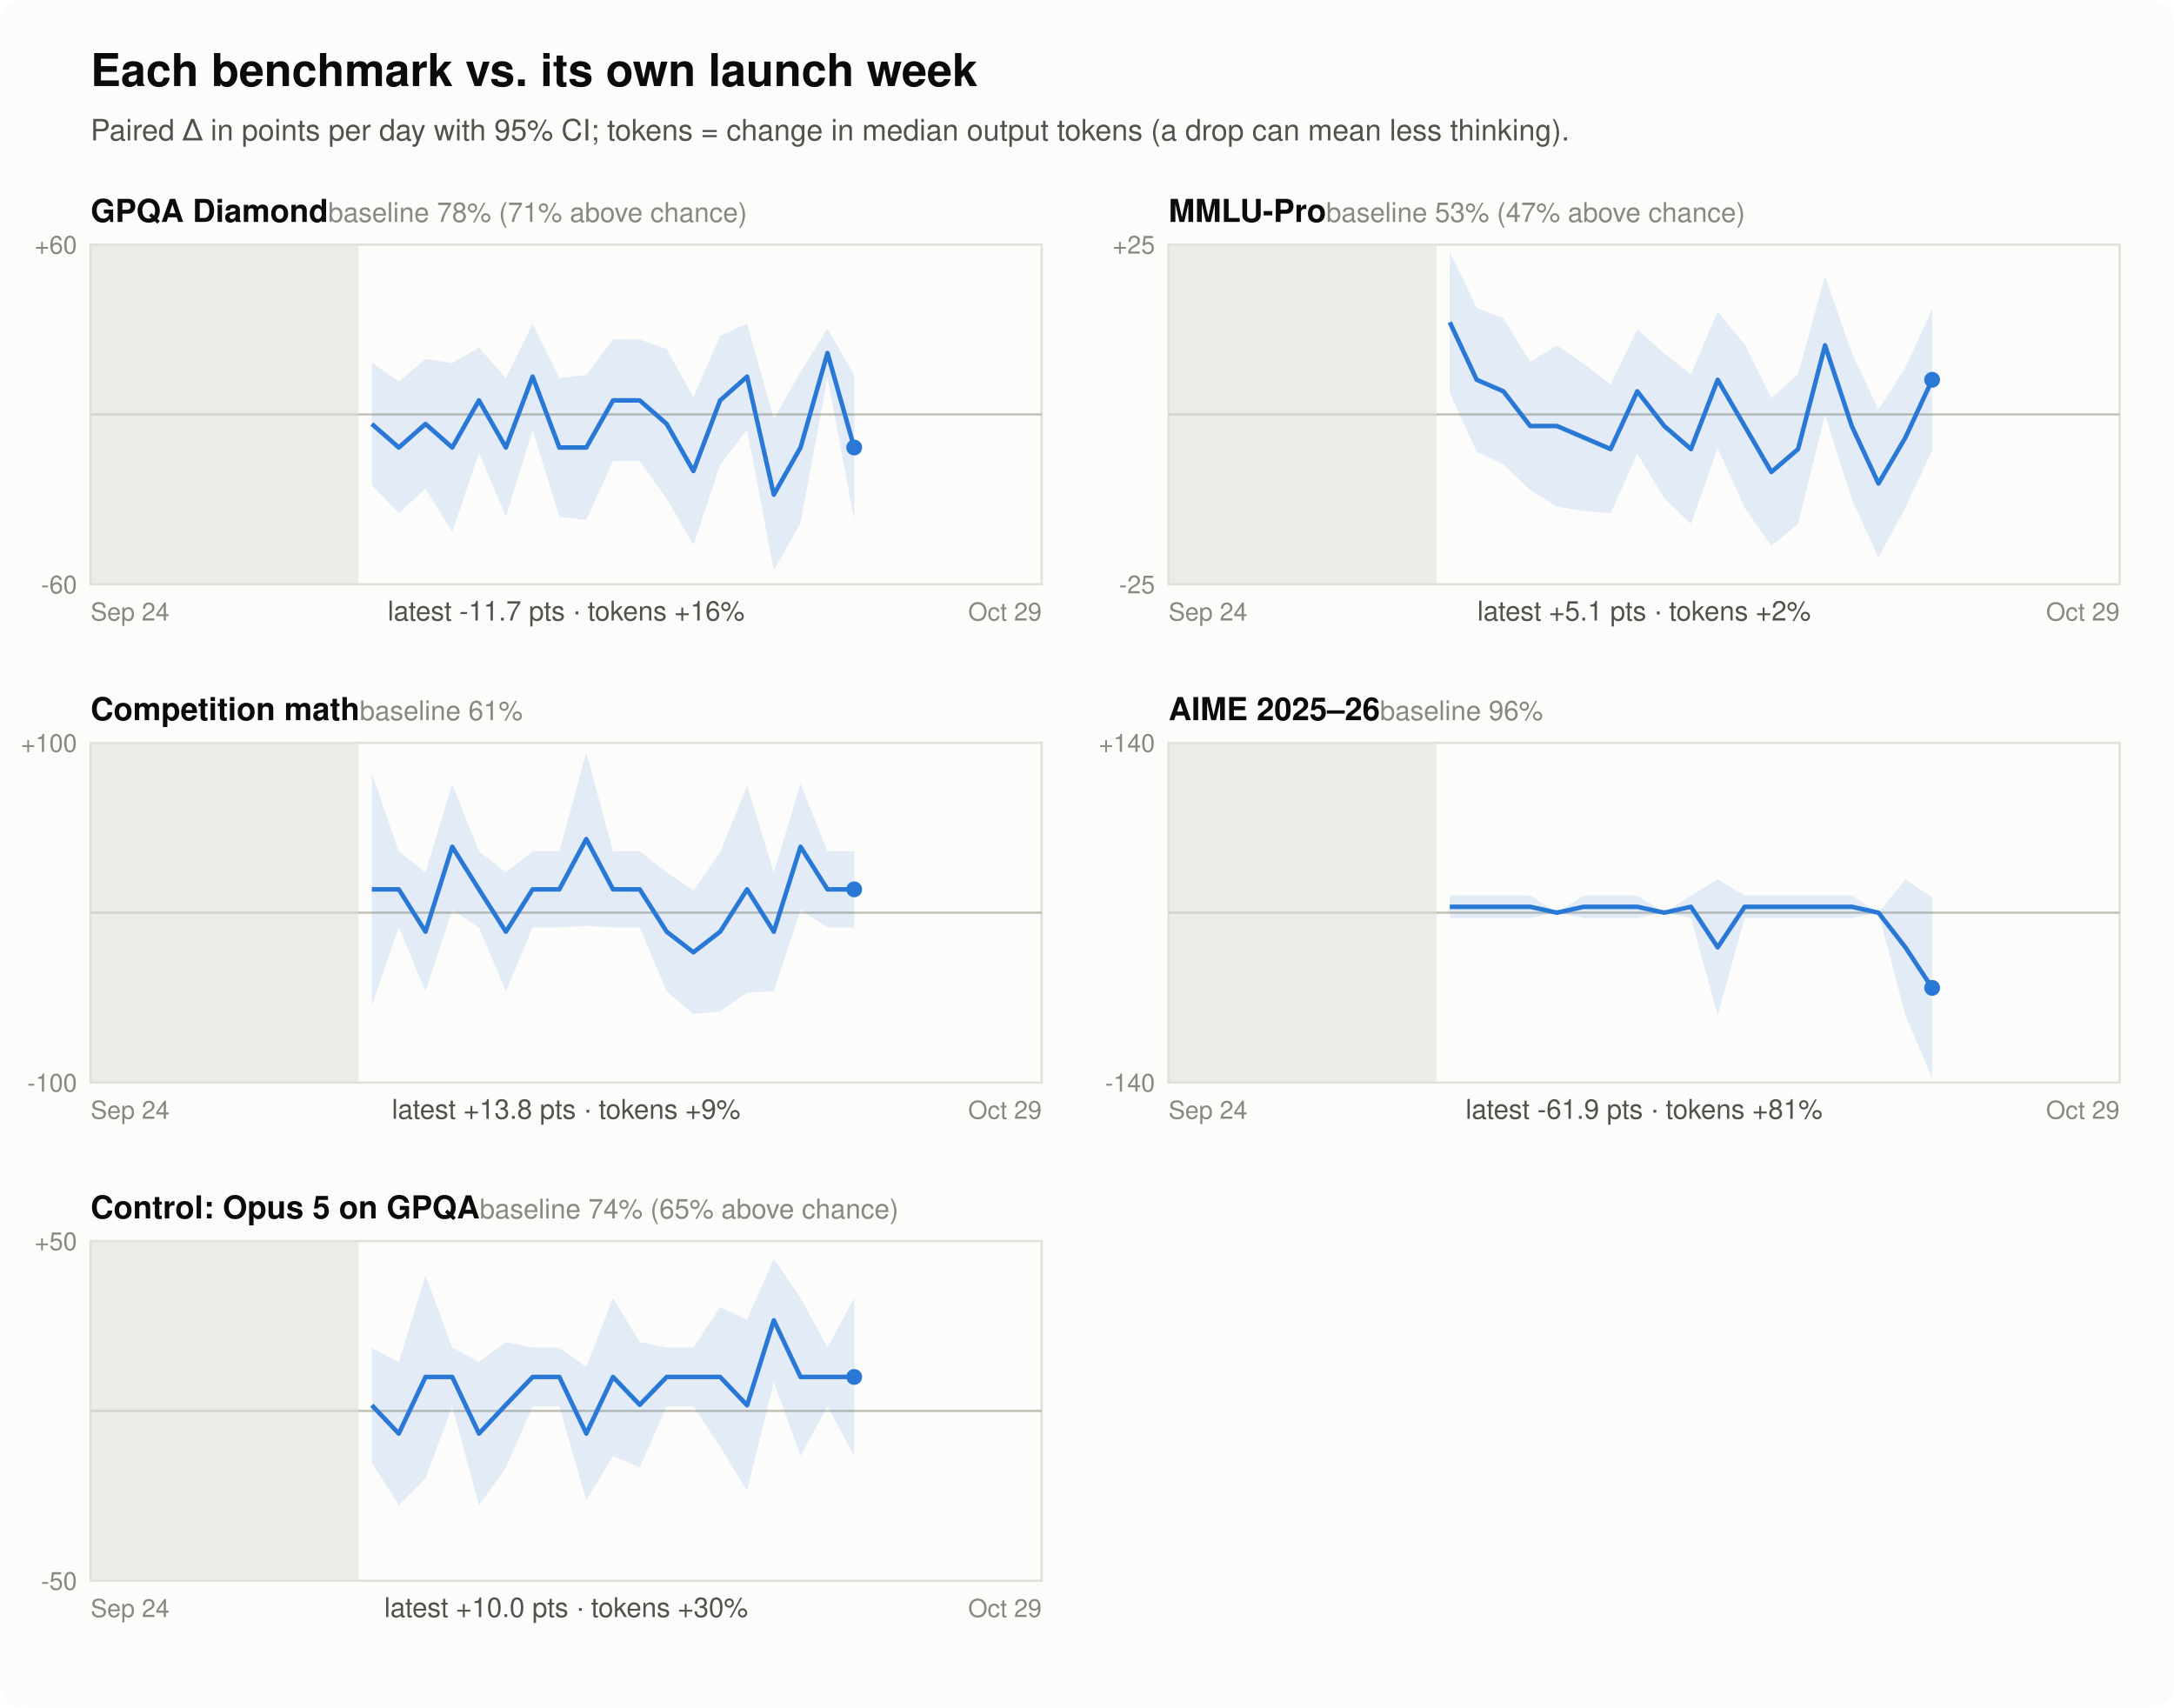
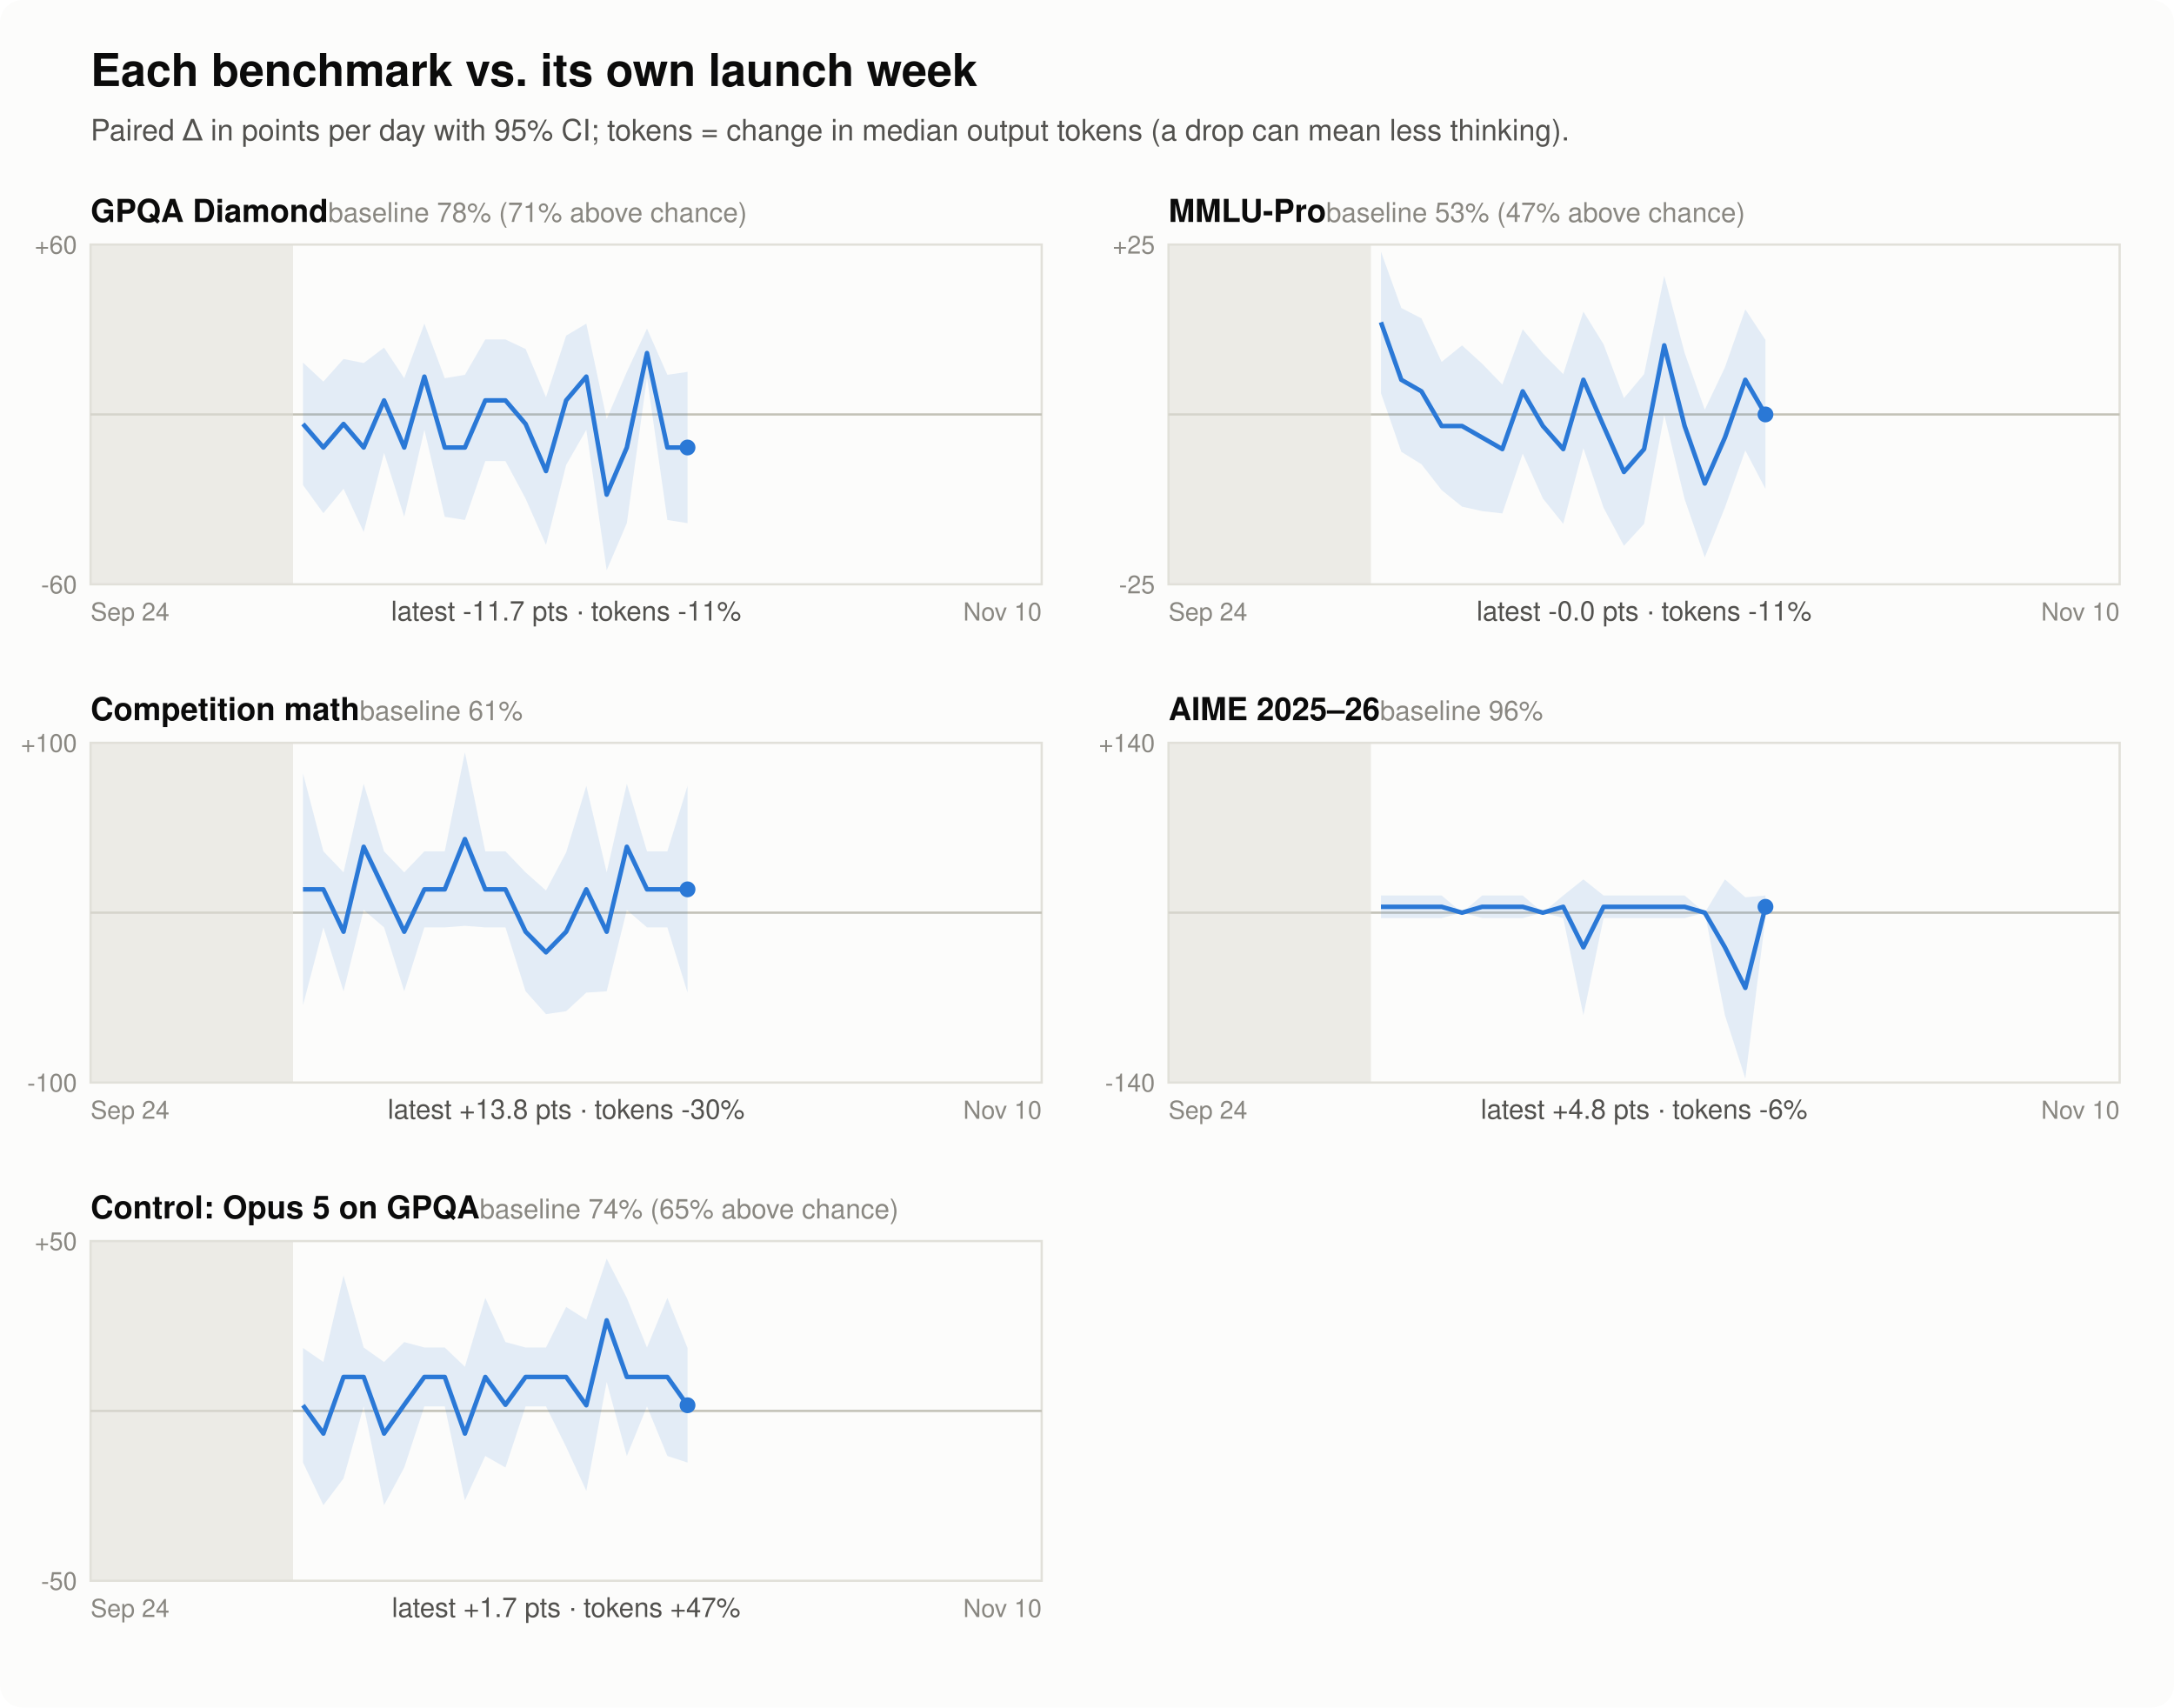
<svg xmlns="http://www.w3.org/2000/svg" width="960" height="754" viewBox="0 0 960 754" font-family="-apple-system, Segoe UI, Helvetica, Arial, sans-serif" role="img" aria-labelledby="ft fd">
  <rect width="960" height="754" rx="10" fill="#fcfcfb" />
  <text x="40" y="38" fill="#0b0b0b" font-size="20" font-weight="600">Each benchmark vs. its own launch week</text>
  <text x="40" y="62" fill="#52514e" font-size="13">Paired Δ in points per day with 95% CI; tokens = change in median output tokens (a drop can mean less thinking).</text>
  <text x="40" y="98" fill="#0b0b0b" font-size="14" font-weight="600">GPQA Diamond<tspan fill="#898781" font-weight="400" font-size="12">  baseline 78% (71% above chance)</tspan>
  </text>
  <rect x="40" y="108" width="420" height="150" fill="none" stroke="#e1e0d9" />
  <line x1="40" y1="183.0" x2="460" y2="183.0" stroke="#c3c2b7" />
  <text x="34" y="262.0" text-anchor="end" fill="#898781" font-size="11">-60</text>
  <text x="34" y="112.0" text-anchor="end" fill="#898781" font-size="11">+60</text>
-   <rect x="40.0" y="108" width="118.3" height="150" fill="#e1e0d9" opacity="0.6" />
+   <rect x="40.0" y="108" width="89.4" height="150" fill="#e1e0d9" opacity="0.6" />
  <text x="40" y="274" fill="#898781" font-size="11">Sep 24</text>
-   <text x="460" y="274" text-anchor="end" fill="#898781" font-size="11">Oct 29</text>
-   <path d="M164.2,160.1 L176.1,168.5 L187.9,158.5 L199.7,160.3 L211.5,153.5 L223.4,167.0 L235.2,142.9 L247.0,167.0 L258.9,165.5 L270.7,149.9 L282.5,149.9 L294.4,154.1 L306.2,175.4 L318.0,148.2 L329.9,142.9 L341.7,185.0 L353.5,164.2 L365.4,145.1 L377.2,165.5 L377.2,229.6 L365.4,166.7 L353.5,231.0 L341.7,251.8 L329.9,189.8 L318.0,205.3 L306.2,240.6 L294.4,220.2 L282.5,203.6 L270.7,203.6 L258.9,229.6 L247.0,228.2 L235.2,189.8 L223.4,228.2 L211.5,200.0 L199.7,234.9 L187.9,215.8 L176.1,226.6 L164.2,214.2 Z" fill="#2a78d6" opacity="0.12" />
-   <path d="M164.2,187.2 L176.1,197.6 L187.9,187.2 L199.7,197.6 L211.5,176.8 L223.4,197.6 L235.2,166.3 L247.0,197.6 L258.9,197.6 L270.7,176.8 L282.5,176.8 L294.4,187.2 L306.2,208.0 L318.0,176.8 L329.9,166.3 L341.7,218.4 L353.5,197.6 L365.4,155.9 L377.2,197.6" fill="none" stroke="#2a78d6" stroke-width="2" stroke-linejoin="round" />
-   <circle cx="377.2" cy="197.6" r="3.5" fill="#2a78d6" />
-   <text x="250.0" y="274" text-anchor="middle" fill="#52514e" font-size="12">latest -11.7 pts · tokens +16%</text>
+   <text x="460" y="274" text-anchor="end" fill="#898781" font-size="11">Nov 10</text>
+   <path d="M133.8,160.1 L142.8,168.5 L151.7,158.5 L160.6,160.3 L169.6,153.5 L178.5,167.0 L187.4,142.9 L196.4,167.0 L205.3,165.5 L214.3,149.9 L223.2,149.9 L232.1,154.1 L241.1,175.4 L250.0,148.2 L258.9,142.9 L267.9,185.0 L276.8,164.2 L285.7,145.1 L294.7,165.5 L303.6,164.2 L303.6,231.0 L294.7,229.6 L285.7,166.7 L276.8,231.0 L267.9,251.8 L258.9,189.8 L250.0,205.3 L241.1,240.6 L232.1,220.2 L223.2,203.6 L214.3,203.6 L205.3,229.6 L196.4,228.2 L187.4,189.8 L178.5,228.2 L169.6,200.0 L160.6,234.9 L151.7,215.8 L142.8,226.6 L133.8,214.2 Z" fill="#2a78d6" opacity="0.12" />
+   <path d="M133.8,187.2 L142.8,197.6 L151.7,187.2 L160.6,197.6 L169.6,176.8 L178.5,197.6 L187.4,166.3 L196.4,197.6 L205.3,197.6 L214.3,176.8 L223.2,176.8 L232.1,187.2 L241.1,208.0 L250.0,176.8 L258.9,166.3 L267.9,218.4 L276.8,197.6 L285.7,155.9 L294.7,197.6 L303.6,197.6" fill="none" stroke="#2a78d6" stroke-width="2" stroke-linejoin="round" />
+   <circle cx="303.6" cy="197.6" r="3.5" fill="#2a78d6" />
+   <text x="250.0" y="274" text-anchor="middle" fill="#52514e" font-size="12">latest -11.7 pts · tokens -11%</text>
  <text x="516" y="98" fill="#0b0b0b" font-size="14" font-weight="600">MMLU-Pro<tspan fill="#898781" font-weight="400" font-size="12">  baseline 53% (47% above chance)</tspan>
  </text>
  <rect x="516" y="108" width="420" height="150" fill="none" stroke="#e1e0d9" />
  <line x1="516" y1="183.0" x2="936" y2="183.0" stroke="#c3c2b7" />
  <text x="510" y="262.0" text-anchor="end" fill="#898781" font-size="11">-25</text>
  <text x="510" y="112.0" text-anchor="end" fill="#898781" font-size="11">+25</text>
-   <rect x="516.0" y="108" width="118.3" height="150" fill="#e1e0d9" opacity="0.6" />
+   <rect x="516.0" y="108" width="89.4" height="150" fill="#e1e0d9" opacity="0.6" />
  <text x="516" y="274" fill="#898781" font-size="11">Sep 24</text>
-   <text x="936" y="274" text-anchor="end" fill="#898781" font-size="11">Oct 29</text>
-   <path d="M640.2,111.1 L652.1,136.0 L663.9,140.6 L675.7,159.8 L687.5,152.5 L699.4,160.6 L711.2,169.8 L723.0,145.4 L734.9,156.1 L746.7,165.2 L758.5,137.6 L770.4,152.0 L782.2,175.8 L794.0,165.2 L805.9,121.8 L817.7,155.8 L829.5,180.9 L841.4,162.2 L853.2,136.6 L853.2,198.9 L841.4,224.1 L829.5,246.1 L817.7,220.4 L805.9,183.2 L794.0,231.3 L782.2,241.0 L770.4,224.2 L758.5,197.9 L746.7,231.3 L734.9,220.1 L723.0,200.3 L711.2,226.7 L699.4,225.7 L687.5,223.7 L675.7,216.4 L663.9,205.0 L652.1,199.5 L640.2,173.6 Z" fill="#2a78d6" opacity="0.12" />
-   <path d="M640.2,142.3 L652.1,167.7 L663.9,172.8 L675.7,188.1 L687.5,188.1 L699.4,193.2 L711.2,198.3 L723.0,172.8 L734.9,188.1 L746.7,198.3 L758.5,167.7 L770.4,188.1 L782.2,208.4 L794.0,198.3 L805.9,152.5 L817.7,188.1 L829.5,213.5 L841.4,193.2 L853.2,167.7" fill="none" stroke="#2a78d6" stroke-width="2" stroke-linejoin="round" />
-   <circle cx="853.2" cy="167.7" r="3.5" fill="#2a78d6" />
-   <text x="726.0" y="274" text-anchor="middle" fill="#52514e" font-size="12">latest +5.1 pts · tokens +2%</text>
+   <text x="936" y="274" text-anchor="end" fill="#898781" font-size="11">Nov 10</text>
+   <path d="M609.8,111.1 L618.8,136.0 L627.7,140.6 L636.6,159.8 L645.6,152.5 L654.5,160.6 L663.4,169.8 L672.4,145.4 L681.3,156.1 L690.3,165.2 L699.2,137.6 L708.1,152.0 L717.1,175.8 L726.0,165.2 L734.9,121.8 L743.9,155.8 L752.8,180.9 L761.7,162.2 L770.7,136.6 L779.6,150.1 L779.6,215.9 L770.7,198.9 L761.7,224.1 L752.8,246.1 L743.9,220.4 L734.9,183.2 L726.0,231.3 L717.1,241.0 L708.1,224.2 L699.2,197.9 L690.3,231.3 L681.3,220.1 L672.4,200.3 L663.4,226.7 L654.5,225.7 L645.6,223.7 L636.6,216.4 L627.7,205.0 L618.8,199.5 L609.8,173.6 Z" fill="#2a78d6" opacity="0.12" />
+   <path d="M609.8,142.3 L618.8,167.7 L627.7,172.8 L636.6,188.1 L645.6,188.1 L654.5,193.2 L663.4,198.3 L672.4,172.8 L681.3,188.1 L690.3,198.3 L699.2,167.7 L708.1,188.1 L717.1,208.4 L726.0,198.3 L734.9,152.5 L743.9,188.1 L752.8,213.5 L761.7,193.2 L770.7,167.7 L779.6,183.0" fill="none" stroke="#2a78d6" stroke-width="2" stroke-linejoin="round" />
+   <circle cx="779.6" cy="183.0" r="3.5" fill="#2a78d6" />
+   <text x="726.0" y="274" text-anchor="middle" fill="#52514e" font-size="12">latest -0.0 pts · tokens -11%</text>
  <text x="40" y="318" fill="#0b0b0b" font-size="14" font-weight="600">Competition math<tspan fill="#898781" font-weight="400" font-size="12">  baseline 61%</tspan>
  </text>
  <rect x="40" y="328" width="420" height="150" fill="none" stroke="#e1e0d9" />
  <line x1="40" y1="403.0" x2="460" y2="403.0" stroke="#c3c2b7" />
  <text x="34" y="482.0" text-anchor="end" fill="#898781" font-size="11">-100</text>
  <text x="34" y="332.0" text-anchor="end" fill="#898781" font-size="11">+100</text>
-   <rect x="40.0" y="328" width="118.3" height="150" fill="#e1e0d9" opacity="0.6" />
+   <rect x="40.0" y="328" width="89.4" height="150" fill="#e1e0d9" opacity="0.6" />
  <text x="40" y="494" fill="#898781" font-size="11">Sep 24</text>
-   <text x="460" y="494" text-anchor="end" fill="#898781" font-size="11">Oct 29</text>
-   <path d="M164.2,341.5 L176.1,375.9 L187.9,385.2 L199.7,346.1 L211.5,375.9 L223.4,385.2 L235.2,375.9 L247.0,375.9 L258.9,332.2 L270.7,375.9 L282.5,375.9 L294.4,385.2 L306.2,393.2 L318.0,376.4 L329.9,347.0 L341.7,385.2 L353.5,346.1 L365.4,375.9 L377.2,375.9 L377.2,409.5 L365.4,409.5 L353.5,401.8 L341.7,437.7 L329.9,438.3 L318.0,446.5 L306.2,447.8 L294.4,437.7 L282.5,409.5 L270.7,409.5 L258.9,408.8 L247.0,409.5 L235.2,409.5 L223.4,437.7 L211.5,409.5 L199.7,401.8 L187.9,437.7 L176.1,409.5 L164.2,443.9 Z" fill="#2a78d6" opacity="0.12" />
-   <path d="M164.2,392.7 L176.1,392.7 L187.9,411.4 L199.7,373.9 L211.5,392.7 L223.4,411.4 L235.2,392.7 L247.0,392.7 L258.9,370.5 L270.7,392.7 L282.5,392.7 L294.4,411.4 L306.2,420.5 L318.0,411.4 L329.9,392.7 L341.7,411.4 L353.5,373.9 L365.4,392.7 L377.2,392.7" fill="none" stroke="#2a78d6" stroke-width="2" stroke-linejoin="round" />
-   <circle cx="377.2" cy="392.7" r="3.5" fill="#2a78d6" />
-   <text x="250.0" y="494" text-anchor="middle" fill="#52514e" font-size="12">latest +13.8 pts · tokens +9%</text>
+   <text x="460" y="494" text-anchor="end" fill="#898781" font-size="11">Nov 10</text>
+   <path d="M133.8,341.5 L142.8,375.9 L151.7,385.2 L160.6,346.1 L169.6,375.9 L178.5,385.2 L187.4,375.9 L196.4,375.9 L205.3,332.2 L214.3,375.9 L223.2,375.9 L232.1,385.2 L241.1,393.2 L250.0,376.4 L258.9,347.0 L267.9,385.2 L276.8,346.1 L285.7,375.9 L294.7,375.9 L303.6,347.0 L303.6,438.3 L294.7,409.5 L285.7,409.5 L276.8,401.8 L267.9,437.7 L258.9,438.3 L250.0,446.5 L241.1,447.8 L232.1,437.7 L223.2,409.5 L214.3,409.5 L205.3,408.8 L196.4,409.5 L187.4,409.5 L178.5,437.7 L169.6,409.5 L160.6,401.8 L151.7,437.7 L142.8,409.5 L133.8,443.9 Z" fill="#2a78d6" opacity="0.12" />
+   <path d="M133.8,392.7 L142.8,392.7 L151.7,411.4 L160.6,373.9 L169.6,392.7 L178.5,411.4 L187.4,392.7 L196.4,392.7 L205.3,370.5 L214.3,392.7 L223.2,392.7 L232.1,411.4 L241.1,420.5 L250.0,411.4 L258.9,392.7 L267.9,411.4 L276.8,373.9 L285.7,392.7 L294.7,392.7 L303.6,392.7" fill="none" stroke="#2a78d6" stroke-width="2" stroke-linejoin="round" />
+   <circle cx="303.6" cy="392.7" r="3.5" fill="#2a78d6" />
+   <text x="250.0" y="494" text-anchor="middle" fill="#52514e" font-size="12">latest +13.8 pts · tokens -30%</text>
  <text x="516" y="318" fill="#0b0b0b" font-size="14" font-weight="600">AIME 2025–26<tspan fill="#898781" font-weight="400" font-size="12">  baseline 96%</tspan>
  </text>
  <rect x="516" y="328" width="420" height="150" fill="none" stroke="#e1e0d9" />
  <line x1="516" y1="403.0" x2="936" y2="403.0" stroke="#c3c2b7" />
  <text x="510" y="482.0" text-anchor="end" fill="#898781" font-size="11">-140</text>
  <text x="510" y="332.0" text-anchor="end" fill="#898781" font-size="11">+140</text>
-   <rect x="516.0" y="328" width="118.3" height="150" fill="#e1e0d9" opacity="0.6" />
+   <rect x="516.0" y="328" width="89.4" height="150" fill="#e1e0d9" opacity="0.6" />
  <text x="516" y="494" fill="#898781" font-size="11">Sep 24</text>
-   <text x="936" y="494" text-anchor="end" fill="#898781" font-size="11">Oct 29</text>
-   <path d="M640.2,395.4 L652.1,395.4 L663.9,395.4 L675.7,395.4 L687.5,403.0 L699.4,395.4 L711.2,395.4 L723.0,395.4 L734.9,403.0 L746.7,395.4 L758.5,388.3 L770.4,395.4 L782.2,395.4 L794.0,395.4 L805.9,395.4 L817.7,395.4 L829.5,403.0 L841.4,388.3 L853.2,396.2 L853.2,476.2 L841.4,448.3 L829.5,403.0 L817.7,405.4 L805.9,405.4 L794.0,405.4 L782.2,405.4 L770.4,405.4 L758.5,448.3 L746.7,405.4 L734.9,403.0 L723.0,405.4 L711.2,405.4 L699.4,405.4 L687.5,403.0 L675.7,405.4 L663.9,405.4 L652.1,405.4 L640.2,405.4 Z" fill="#2a78d6" opacity="0.12" />
-   <path d="M640.2,400.4 L652.1,400.4 L663.9,400.4 L675.7,400.4 L687.5,403.0 L699.4,400.4 L711.2,400.4 L723.0,400.4 L734.9,403.0 L746.7,400.4 L758.5,418.3 L770.4,400.4 L782.2,400.4 L794.0,400.4 L805.9,400.4 L817.7,400.4 L829.5,403.0 L841.4,418.3 L853.2,436.2" fill="none" stroke="#2a78d6" stroke-width="2" stroke-linejoin="round" />
-   <circle cx="853.2" cy="436.2" r="3.5" fill="#2a78d6" />
-   <text x="726.0" y="494" text-anchor="middle" fill="#52514e" font-size="12">latest -61.9 pts · tokens +81%</text>
+   <text x="936" y="494" text-anchor="end" fill="#898781" font-size="11">Nov 10</text>
+   <path d="M609.8,395.4 L618.8,395.4 L627.7,395.4 L636.6,395.4 L645.6,403.0 L654.5,395.4 L663.4,395.4 L672.4,395.4 L681.3,403.0 L690.3,395.4 L699.2,388.3 L708.1,395.4 L717.1,395.4 L726.0,395.4 L734.9,395.4 L743.9,395.4 L752.8,403.0 L761.7,388.3 L770.7,396.2 L779.6,395.4 L779.6,405.4 L770.7,476.2 L761.7,448.3 L752.8,403.0 L743.9,405.4 L734.9,405.4 L726.0,405.4 L717.1,405.4 L708.1,405.4 L699.2,448.3 L690.3,405.4 L681.3,403.0 L672.4,405.4 L663.4,405.4 L654.5,405.4 L645.6,403.0 L636.6,405.4 L627.7,405.4 L618.8,405.4 L609.8,405.4 Z" fill="#2a78d6" opacity="0.12" />
+   <path d="M609.8,400.4 L618.8,400.4 L627.7,400.4 L636.6,400.4 L645.6,403.0 L654.5,400.4 L663.4,400.4 L672.4,400.4 L681.3,403.0 L690.3,400.4 L699.2,418.3 L708.1,400.4 L717.1,400.4 L726.0,400.4 L734.9,400.4 L743.9,400.4 L752.8,403.0 L761.7,418.3 L770.7,436.2 L779.6,400.4" fill="none" stroke="#2a78d6" stroke-width="2" stroke-linejoin="round" />
+   <circle cx="779.6" cy="400.4" r="3.5" fill="#2a78d6" />
+   <text x="726.0" y="494" text-anchor="middle" fill="#52514e" font-size="12">latest +4.8 pts · tokens -6%</text>
  <text x="40" y="538" fill="#0b0b0b" font-size="14" font-weight="600">Control: Opus 5 on GPQA<tspan fill="#898781" font-weight="400" font-size="12">  baseline 74% (65% above chance)</tspan>
  </text>
  <rect x="40" y="548" width="420" height="150" fill="none" stroke="#e1e0d9" />
  <line x1="40" y1="623.0" x2="460" y2="623.0" stroke="#c3c2b7" />
  <text x="34" y="702.0" text-anchor="end" fill="#898781" font-size="11">-50</text>
  <text x="34" y="552.0" text-anchor="end" fill="#898781" font-size="11">+50</text>
-   <rect x="40.0" y="548" width="118.3" height="150" fill="#e1e0d9" opacity="0.6" />
+   <rect x="40.0" y="548" width="89.4" height="150" fill="#e1e0d9" opacity="0.6" />
  <text x="40" y="714" fill="#898781" font-size="11">Sep 24</text>
-   <text x="460" y="714" text-anchor="end" fill="#898781" font-size="11">Oct 29</text>
-   <path d="M164.2,595.2 L176.1,601.4 L187.9,563.2 L199.7,595.0 L211.5,601.4 L223.4,592.6 L235.2,595.0 L247.0,595.0 L258.9,603.5 L270.7,573.1 L282.5,592.6 L294.4,595.0 L306.2,595.0 L318.0,577.1 L329.9,582.7 L341.7,555.8 L353.5,573.1 L365.4,595.0 L377.2,573.1 L377.2,642.9 L365.4,621.0 L353.5,642.9 L341.7,610.2 L329.9,658.3 L318.0,638.9 L306.2,621.0 L294.4,621.0 L282.5,648.0 L270.7,642.9 L258.9,662.5 L247.0,621.0 L235.2,621.0 L223.4,648.0 L211.5,664.6 L199.7,621.0 L187.9,652.8 L176.1,664.6 L164.2,645.8 Z" fill="#2a78d6" opacity="0.12" />
-   <path d="M164.2,620.5 L176.1,633.0 L187.9,608.0 L199.7,608.0 L211.5,633.0 L223.4,620.3 L235.2,608.0 L247.0,608.0 L258.9,633.0 L270.7,608.0 L282.5,620.3 L294.4,608.0 L306.2,608.0 L318.0,608.0 L329.9,620.5 L341.7,583.0 L353.5,608.0 L365.4,608.0 L377.2,608.0" fill="none" stroke="#2a78d6" stroke-width="2" stroke-linejoin="round" />
-   <circle cx="377.2" cy="608.0" r="3.5" fill="#2a78d6" />
-   <text x="250.0" y="714" text-anchor="middle" fill="#52514e" font-size="12">latest +10.0 pts · tokens +30%</text>
+   <text x="460" y="714" text-anchor="end" fill="#898781" font-size="11">Nov 10</text>
+   <path d="M133.8,595.2 L142.8,601.4 L151.7,563.2 L160.6,595.0 L169.6,601.4 L178.5,592.6 L187.4,595.0 L196.4,595.0 L205.3,603.5 L214.3,573.1 L223.2,592.6 L232.1,595.0 L241.1,595.0 L250.0,577.1 L258.9,582.7 L267.9,555.8 L276.8,573.1 L285.7,595.0 L294.7,573.1 L303.6,595.2 L303.6,645.8 L294.7,642.9 L285.7,621.0 L276.8,642.9 L267.9,610.2 L258.9,658.3 L250.0,638.9 L241.1,621.0 L232.1,621.0 L223.2,648.0 L214.3,642.9 L205.3,662.5 L196.4,621.0 L187.4,621.0 L178.5,648.0 L169.6,664.6 L160.6,621.0 L151.7,652.8 L142.8,664.6 L133.8,645.8 Z" fill="#2a78d6" opacity="0.12" />
+   <path d="M133.8,620.5 L142.8,633.0 L151.7,608.0 L160.6,608.0 L169.6,633.0 L178.5,620.3 L187.4,608.0 L196.4,608.0 L205.3,633.0 L214.3,608.0 L223.2,620.3 L232.1,608.0 L241.1,608.0 L250.0,608.0 L258.9,620.5 L267.9,583.0 L276.8,608.0 L285.7,608.0 L294.7,608.0 L303.6,620.5" fill="none" stroke="#2a78d6" stroke-width="2" stroke-linejoin="round" />
+   <circle cx="303.6" cy="620.5" r="3.5" fill="#2a78d6" />
+   <text x="250.0" y="714" text-anchor="middle" fill="#52514e" font-size="12">latest +1.7 pts · tokens +47%</text>
</svg>
